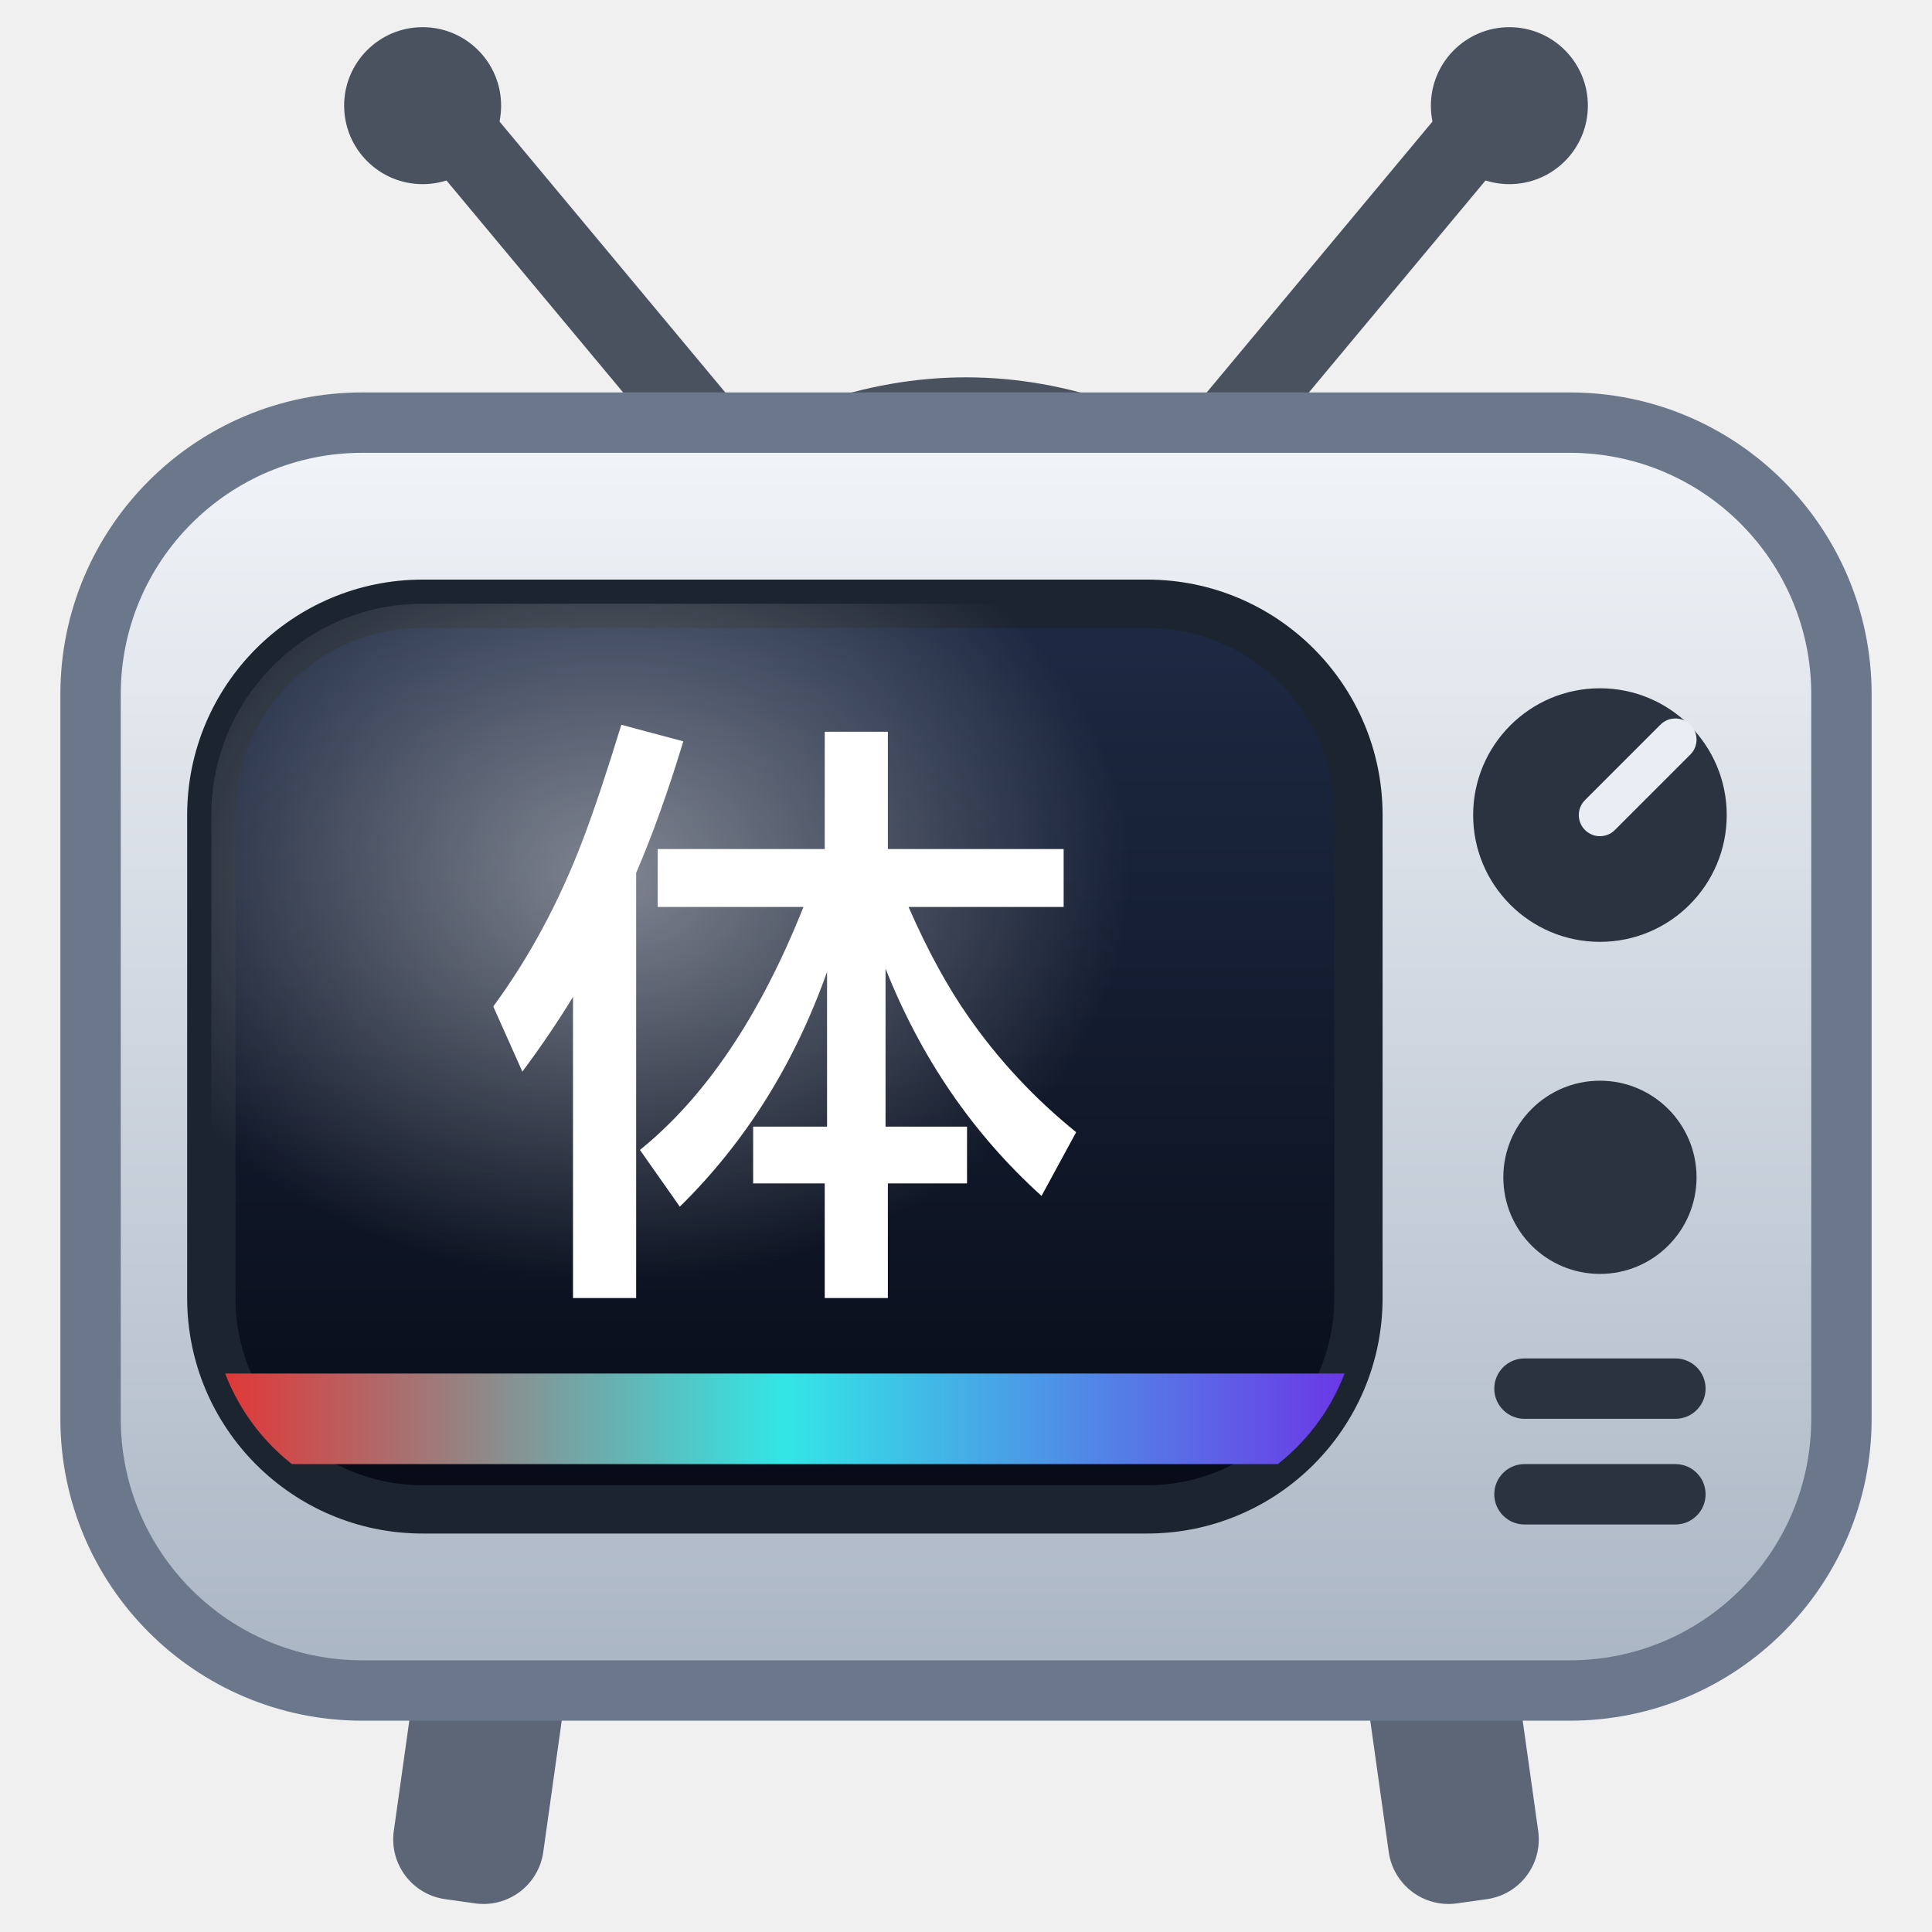
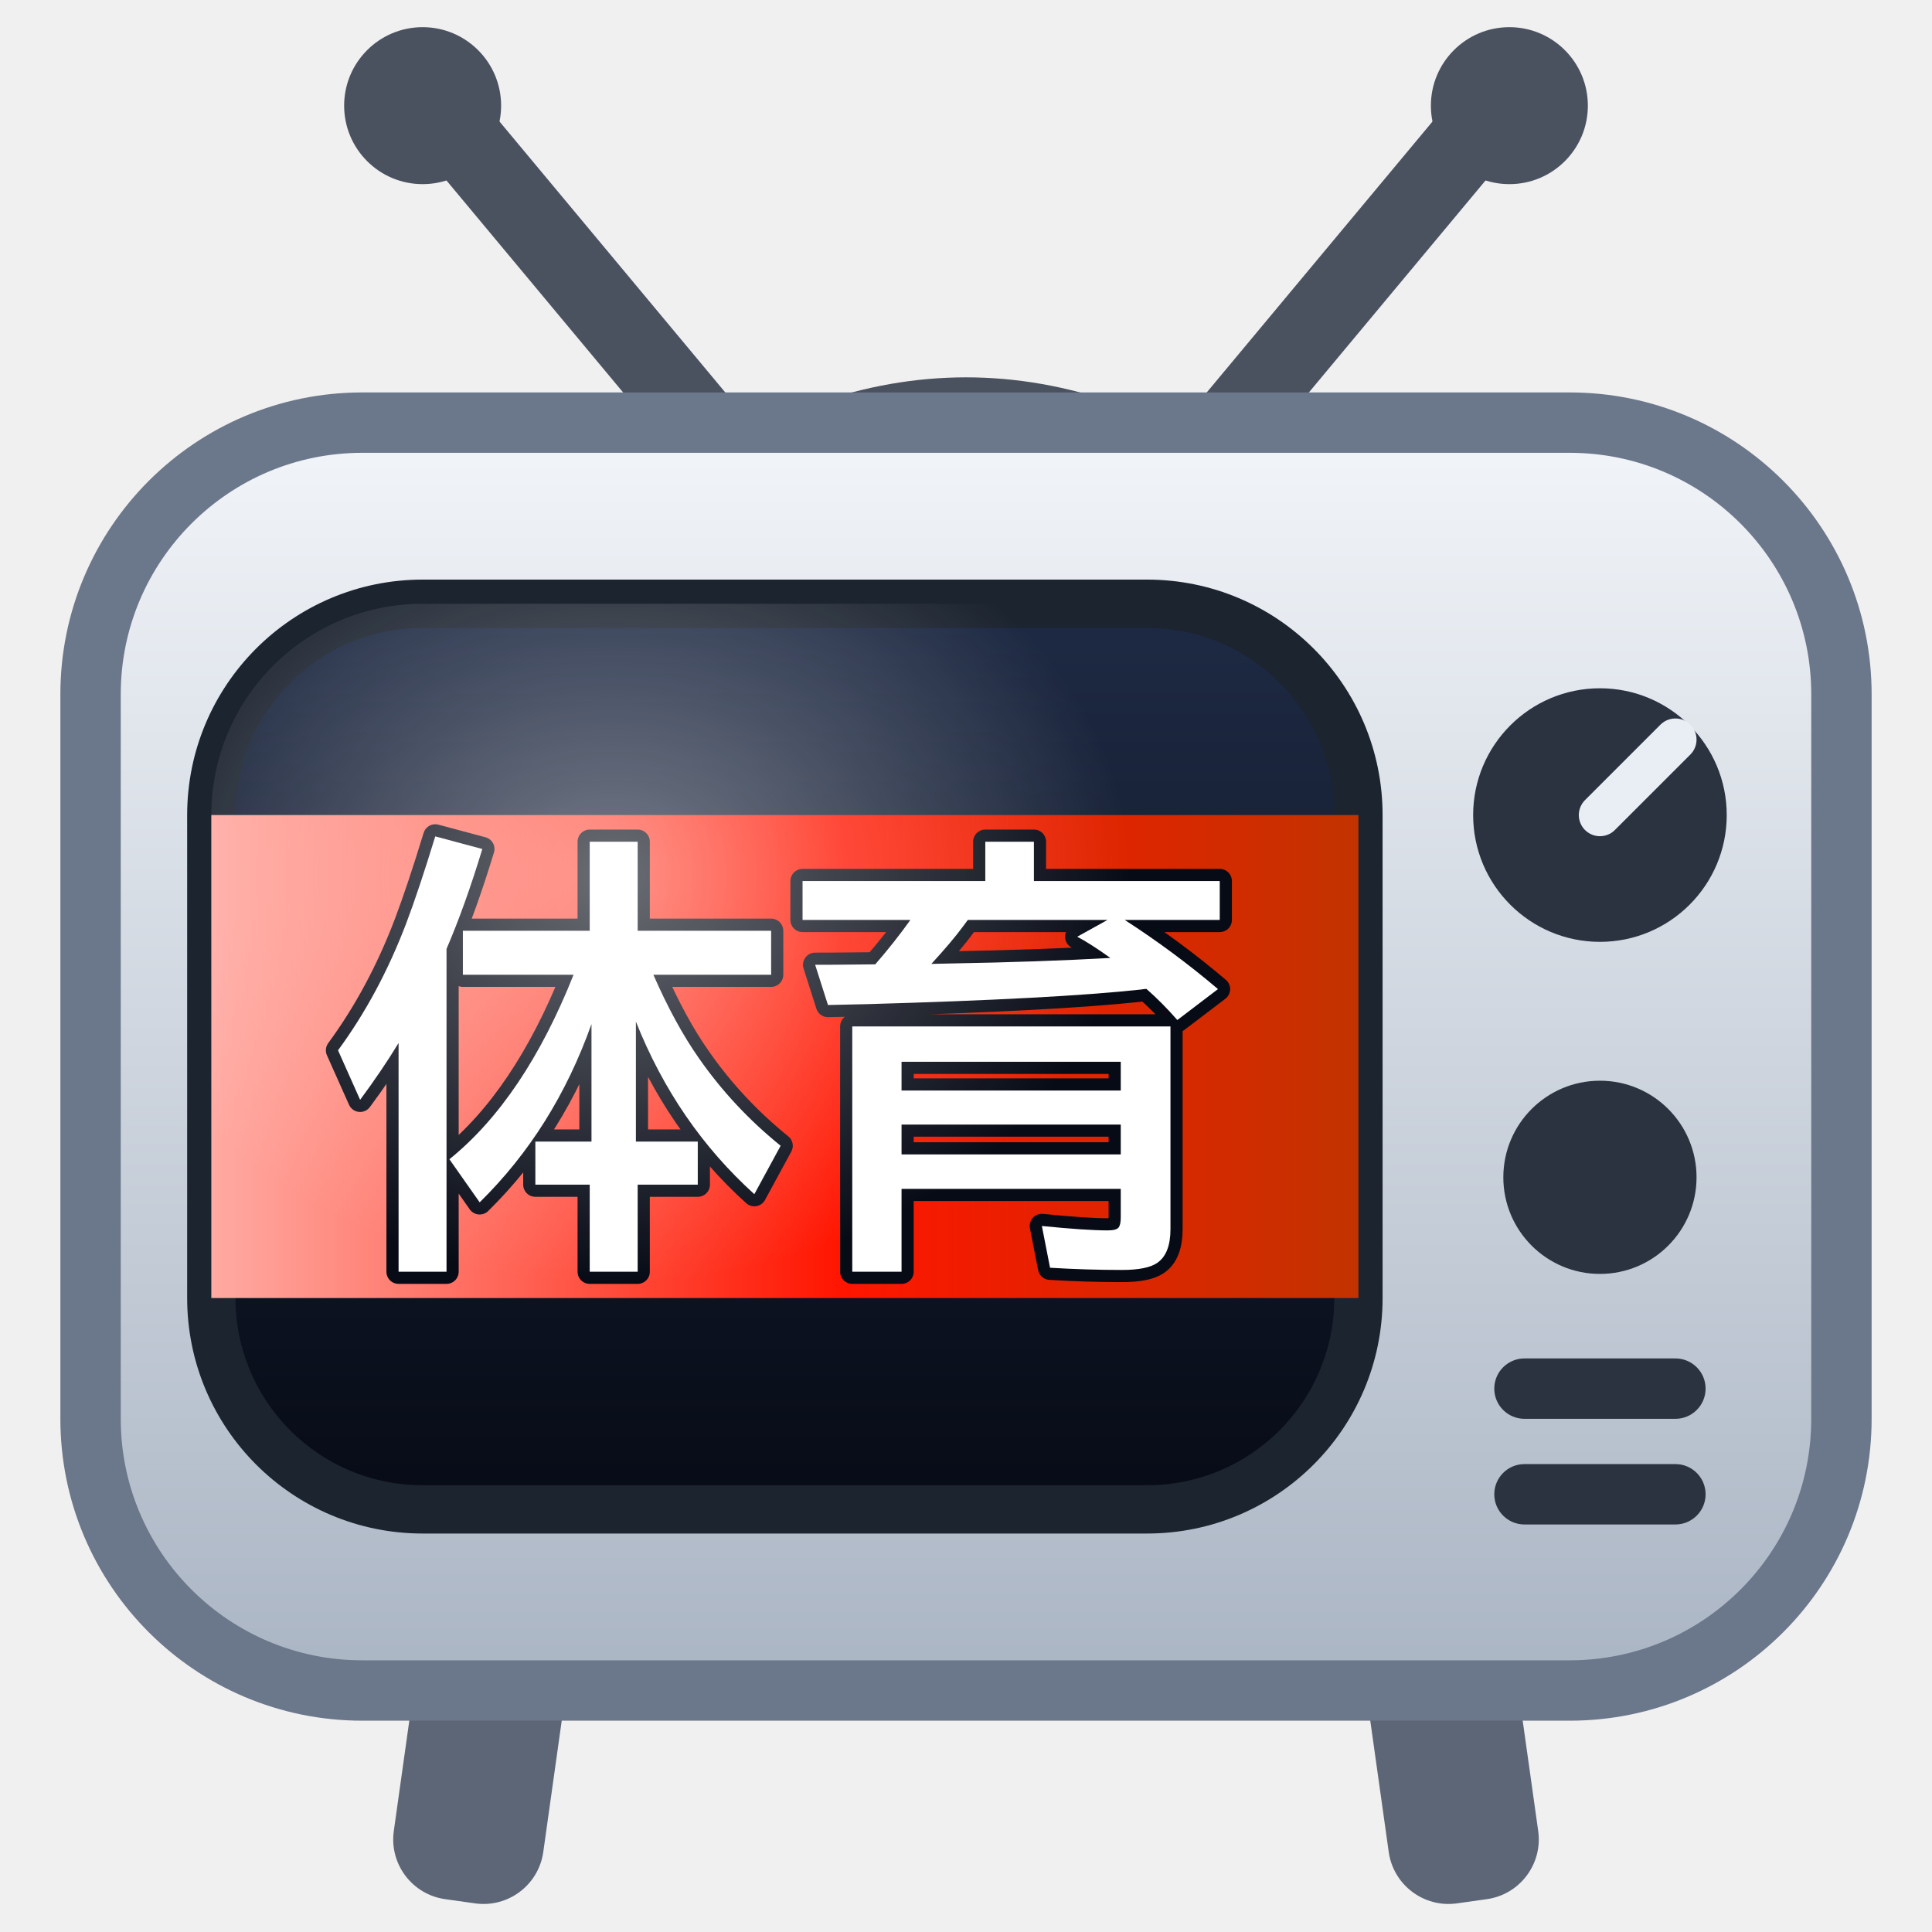
<svg xmlns="http://www.w3.org/2000/svg" viewBox="0 0 64 64">
  <defs>
    <linearGradient id="cab" x1="0" y1="0" x2="0" y2="1">
      <stop offset="0" stop-color="#F2F5F9" />
      <stop offset="1" stop-color="#AAB5C4" />
    </linearGradient>
    <linearGradient id="scr" x1="0" y1="0" x2="0" y2="1">
      <stop offset="0" stop-color="#1E2A44" />
      <stop offset="1" stop-color="#070B16" />
    </linearGradient>
-     <linearGradient id="rb" x1="0" y1="0" x2="1" y2="0">
-       <stop offset="0" stop-color="#E63333" />
-       <stop offset=".5" stop-color="#33E6E6" />
-       <stop offset="1" stop-color="#6C33E6" />
+     <linearGradient id="bd" x1="0" y1="0" x2="1" y2="0">
+       <stop offset="0" stop-color="#FFABA3" />
+       <stop offset=".55" stop-color="#FF1500" />
+       <stop offset="1" stop-color="#C23300" />
    </linearGradient>
-     <linearGradient id="rbv" x1="0" y1="0" x2="1" y2="1">
-       <stop offset="0" stop-color="#E63333" />
-       <stop offset=".5" stop-color="#33E6E6" />
-       <stop offset="1" stop-color="#6C33E6" />
-     </linearGradient>
-     <radialGradient id="gl" cx=".35" cy=".3" r=".9">
-       <stop offset="0" stop-color="#fff" stop-opacity=".45" />
-       <stop offset=".5" stop-color="#fff" stop-opacity="0" />
-     </radialGradient>
    <clipPath id="sc">
      <rect x="7" y="20" width="38" height="30" rx="7" />
    </clipPath>
+     <radialGradient id="gl" cx=".35" cy=".3" r=".9">
+       <stop offset="0" stop-color="#fff" stop-opacity=".4" />
+       <stop offset=".5" stop-color="#fff" stop-opacity="0" />
+     </radialGradient>
  </defs>
  <path d="M24 15 L14 3 M40 15 L50 3" stroke="#4A5260" stroke-width="2.6" stroke-linecap="round" />
  <circle cx="14" cy="3.5" r="2.6" fill="#4A5260" />
  <circle cx="50" cy="3.5" r="2.6" fill="#4A5260" />
  <path d="M22 16 Q32 9 42 16 Z" fill="#4A5260" />
  <rect x="14" y="54" width="5" height="9" rx="2" fill="#5C6676" transform="rotate(8 16 54)" />
  <rect x="45" y="54" width="5" height="9" rx="2" fill="#5C6676" transform="rotate(-8 48 54)" />
  <rect x="3" y="14" width="58" height="42" rx="9" fill="url(#cab)" stroke="#6B778A" stroke-width="2" />
  <rect x="7" y="20" width="38" height="30" rx="7" fill="url(#scr)" stroke="#1C2430" stroke-width="1.6" />
-   <g clip-path="url(#sc)">
-     <rect x="7" y="45.5" width="38" height="3" fill="url(#rb)" />
-     <path d="M1454 1149Q1552 925 1661 770Q1816 548 2030 375L1911 156Q1559 474 1375 937V394H1655V199H1383V-195H1166V199H920V394H1174V926Q1005 450 668 119L531 314Q869 587 1093 1149H592V1348H1166V1751H1383V1348H1987V1149ZM518 1266V-195H301V840Q225 715 127 583L27 807Q213 1060 335 1380Q393 1533 467 1775L680 1718Q602 1461 518 1266Z" fill="#fff" transform="translate(16.08 41.12) scale(0.00964 -0.00964)" />
-   </g>
+   <rect x="7" y="27" width="38" height="16" fill="url(#bd)" clip-path="url(#sc)" />
+   <path d="M1454 1149Q1552 925 1661 770Q1816 548 2030 375L1911 156Q1559 474 1375 937V394H1655V199H1383V-195H1166V199H920V394H1174V926Q1005 450 668 119L531 314Q869 587 1093 1149H592V1348H1166V1751H1383V1348H1987V1149ZM518 1266V-195H301V840Q225 715 127 583L27 807Q213 1060 335 1380Q393 1533 467 1775L680 1718Q602 1461 518 1266Z" fill="#fff" stroke="#070B16" stroke-width="110" paint-order="stroke" stroke-linejoin="round" transform="translate(11.00 40.70) scale(0.00732 -0.00732)" />
+   <path d="M1127 1573H1968V1397H1538Q1761 1253 1960 1084L1776 944Q1708 1022 1636 1085Q1623 1084 1611 1082Q1224 1040 375 1016L195 1012L137 1194Q223 1194 302 1195L409 1196Q496 1296 568 1397H80V1573H907V1751H1127ZM828 1397Q820 1386 805 1366Q758 1302 663 1198L752 1200Q1153 1207 1473 1225Q1379 1292 1323 1321L1460 1397ZM1745 915V-2Q1745 -114 1685 -155Q1639 -187 1525 -187Q1365 -187 1200 -177L1163 12Q1362 -8 1461 -8Q1501 -8 1511 6Q1520 19 1520 51V180H528V-195H305V915ZM528 755V625H1520V755ZM528 471V336H1520V471Z" fill="#fff" stroke="#070B16" stroke-width="110" paint-order="stroke" stroke-linejoin="round" transform="translate(26.00 40.70) scale(0.00732 -0.00732)" />
  <rect x="7" y="20" width="38" height="30" rx="7" fill="url(#gl)" />
  <circle cx="53" cy="27" r="4.2" fill="#2B3240" />
  <path d="M53 27 L55.5 24.5" stroke="#E9EEF5" stroke-width="1.4" stroke-linecap="round" />
  <circle cx="53" cy="39" r="3.2" fill="#2B3240" />
  <rect x="49.5" y="45" width="7" height="2" rx="1" fill="#2B3240" />
  <rect x="49.5" y="48.5" width="7" height="2" rx="1" fill="#2B3240" />
</svg>
